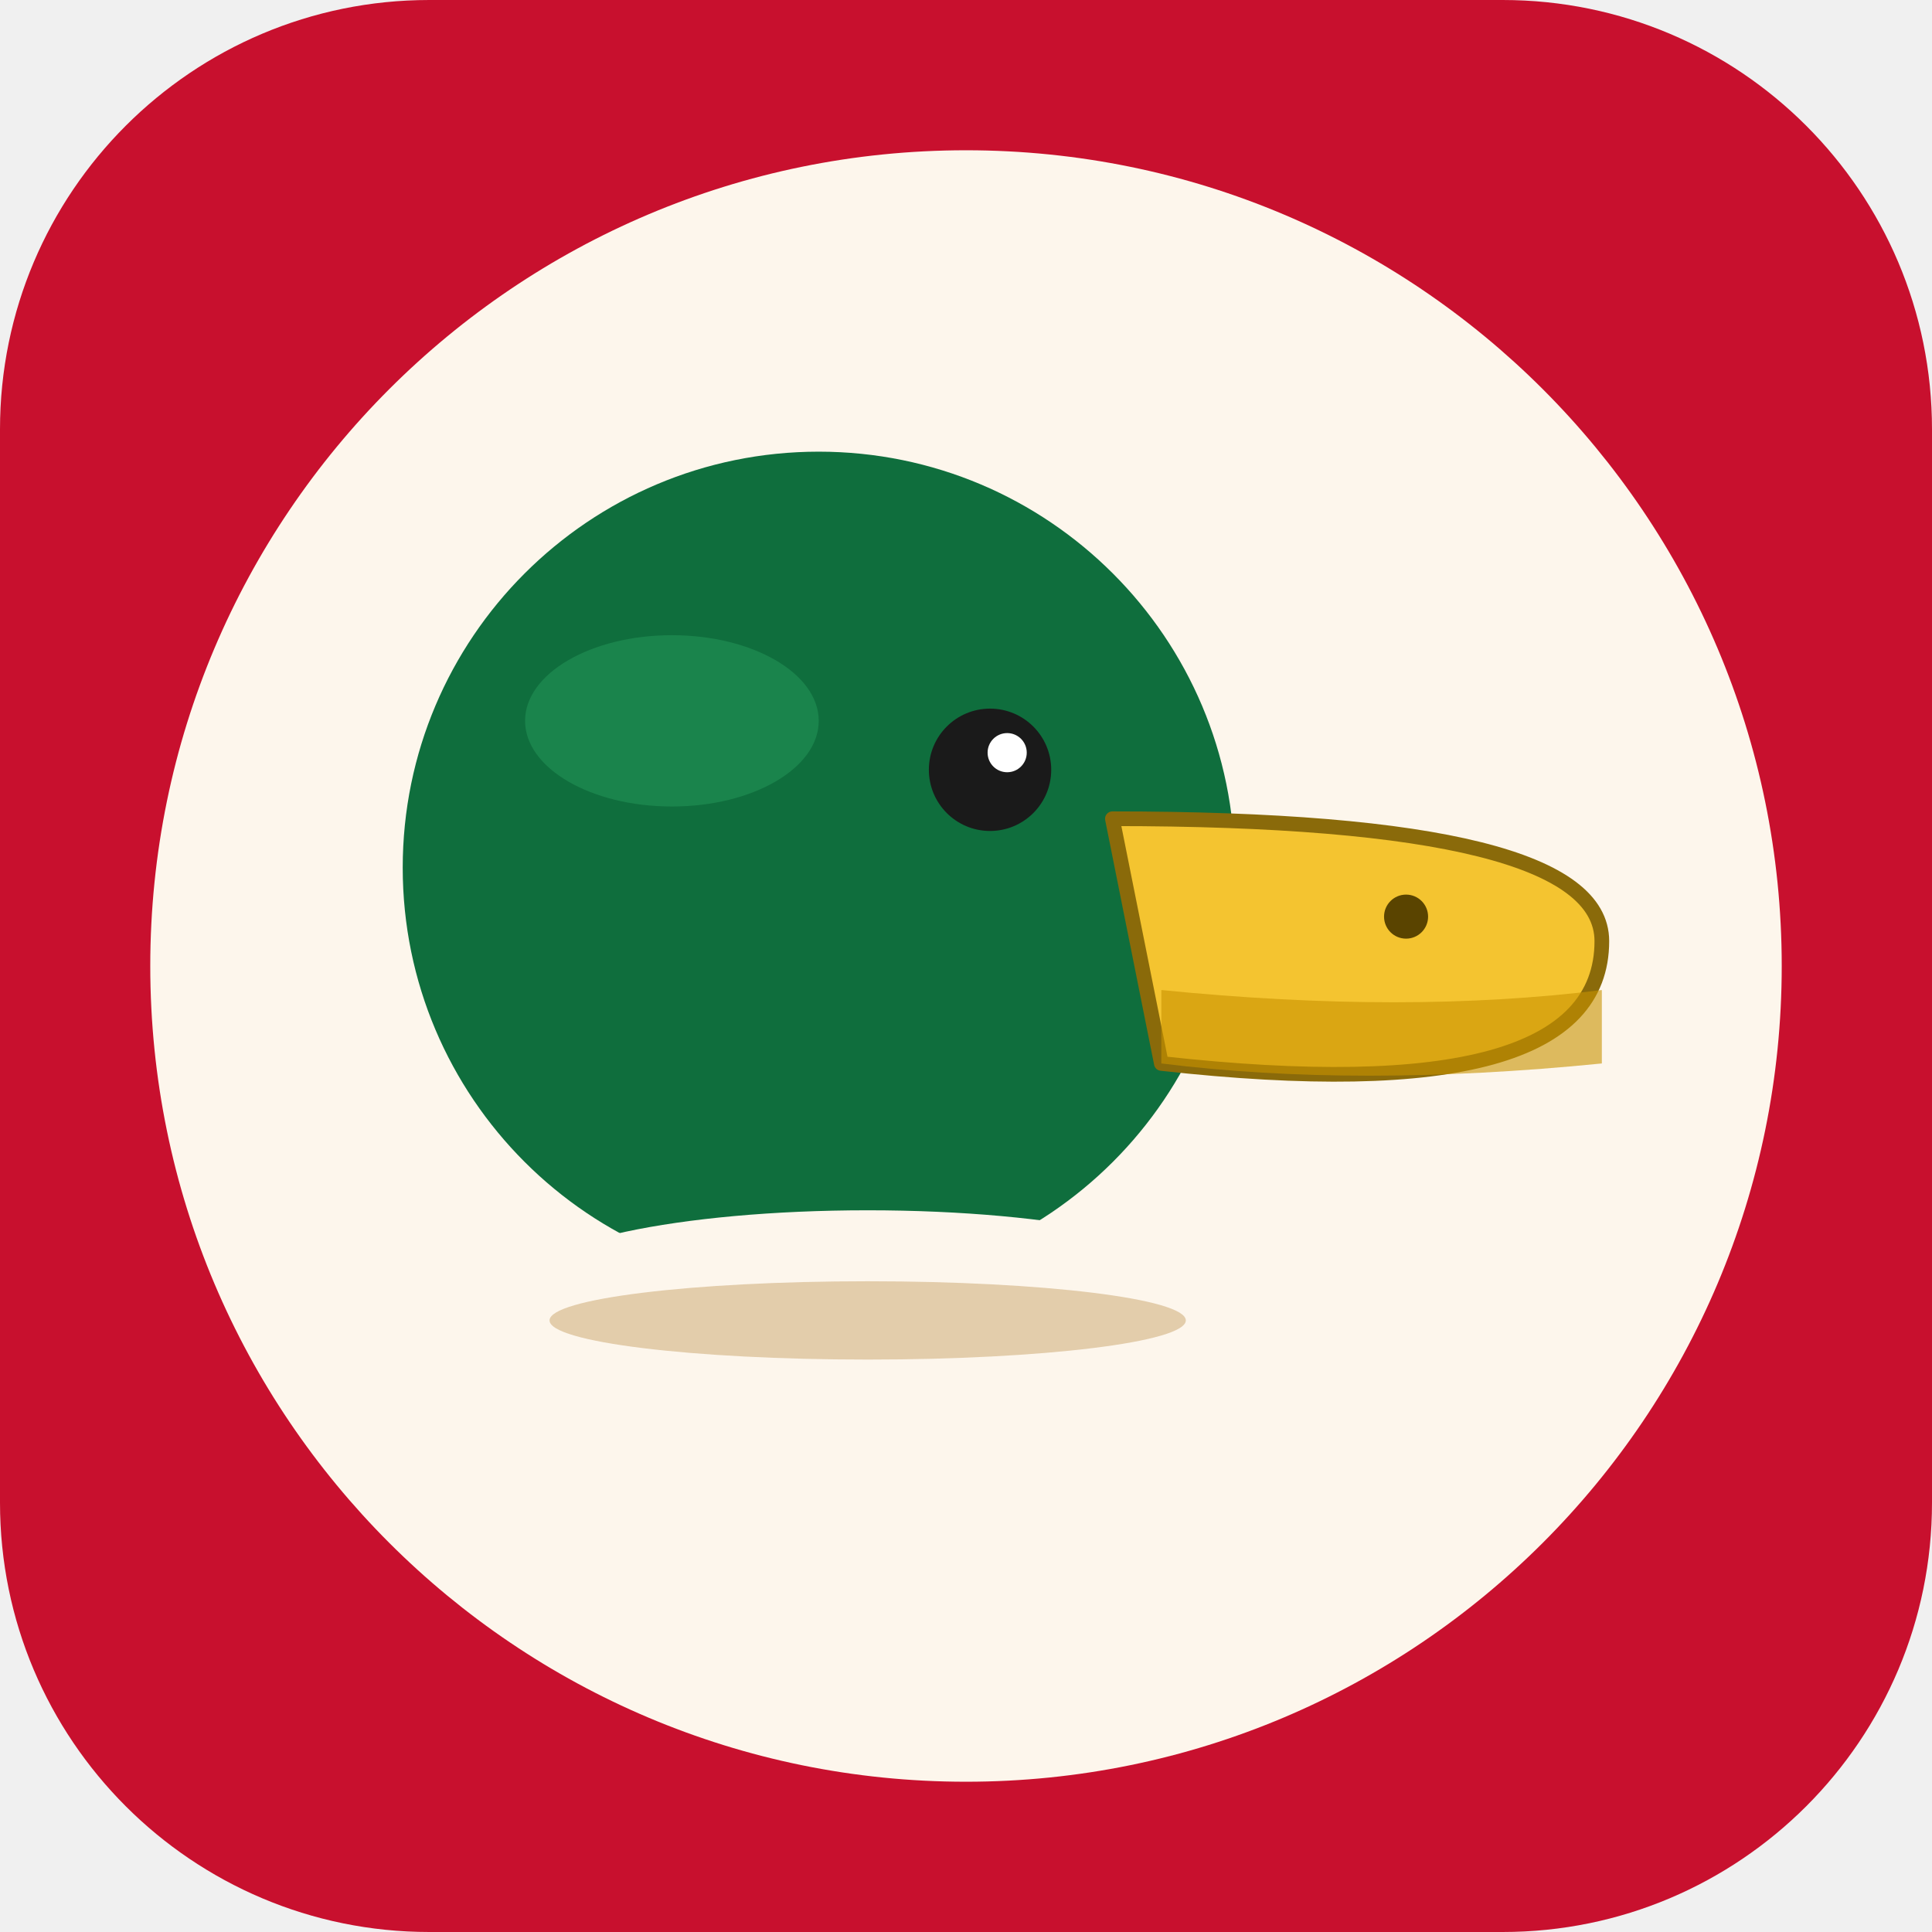
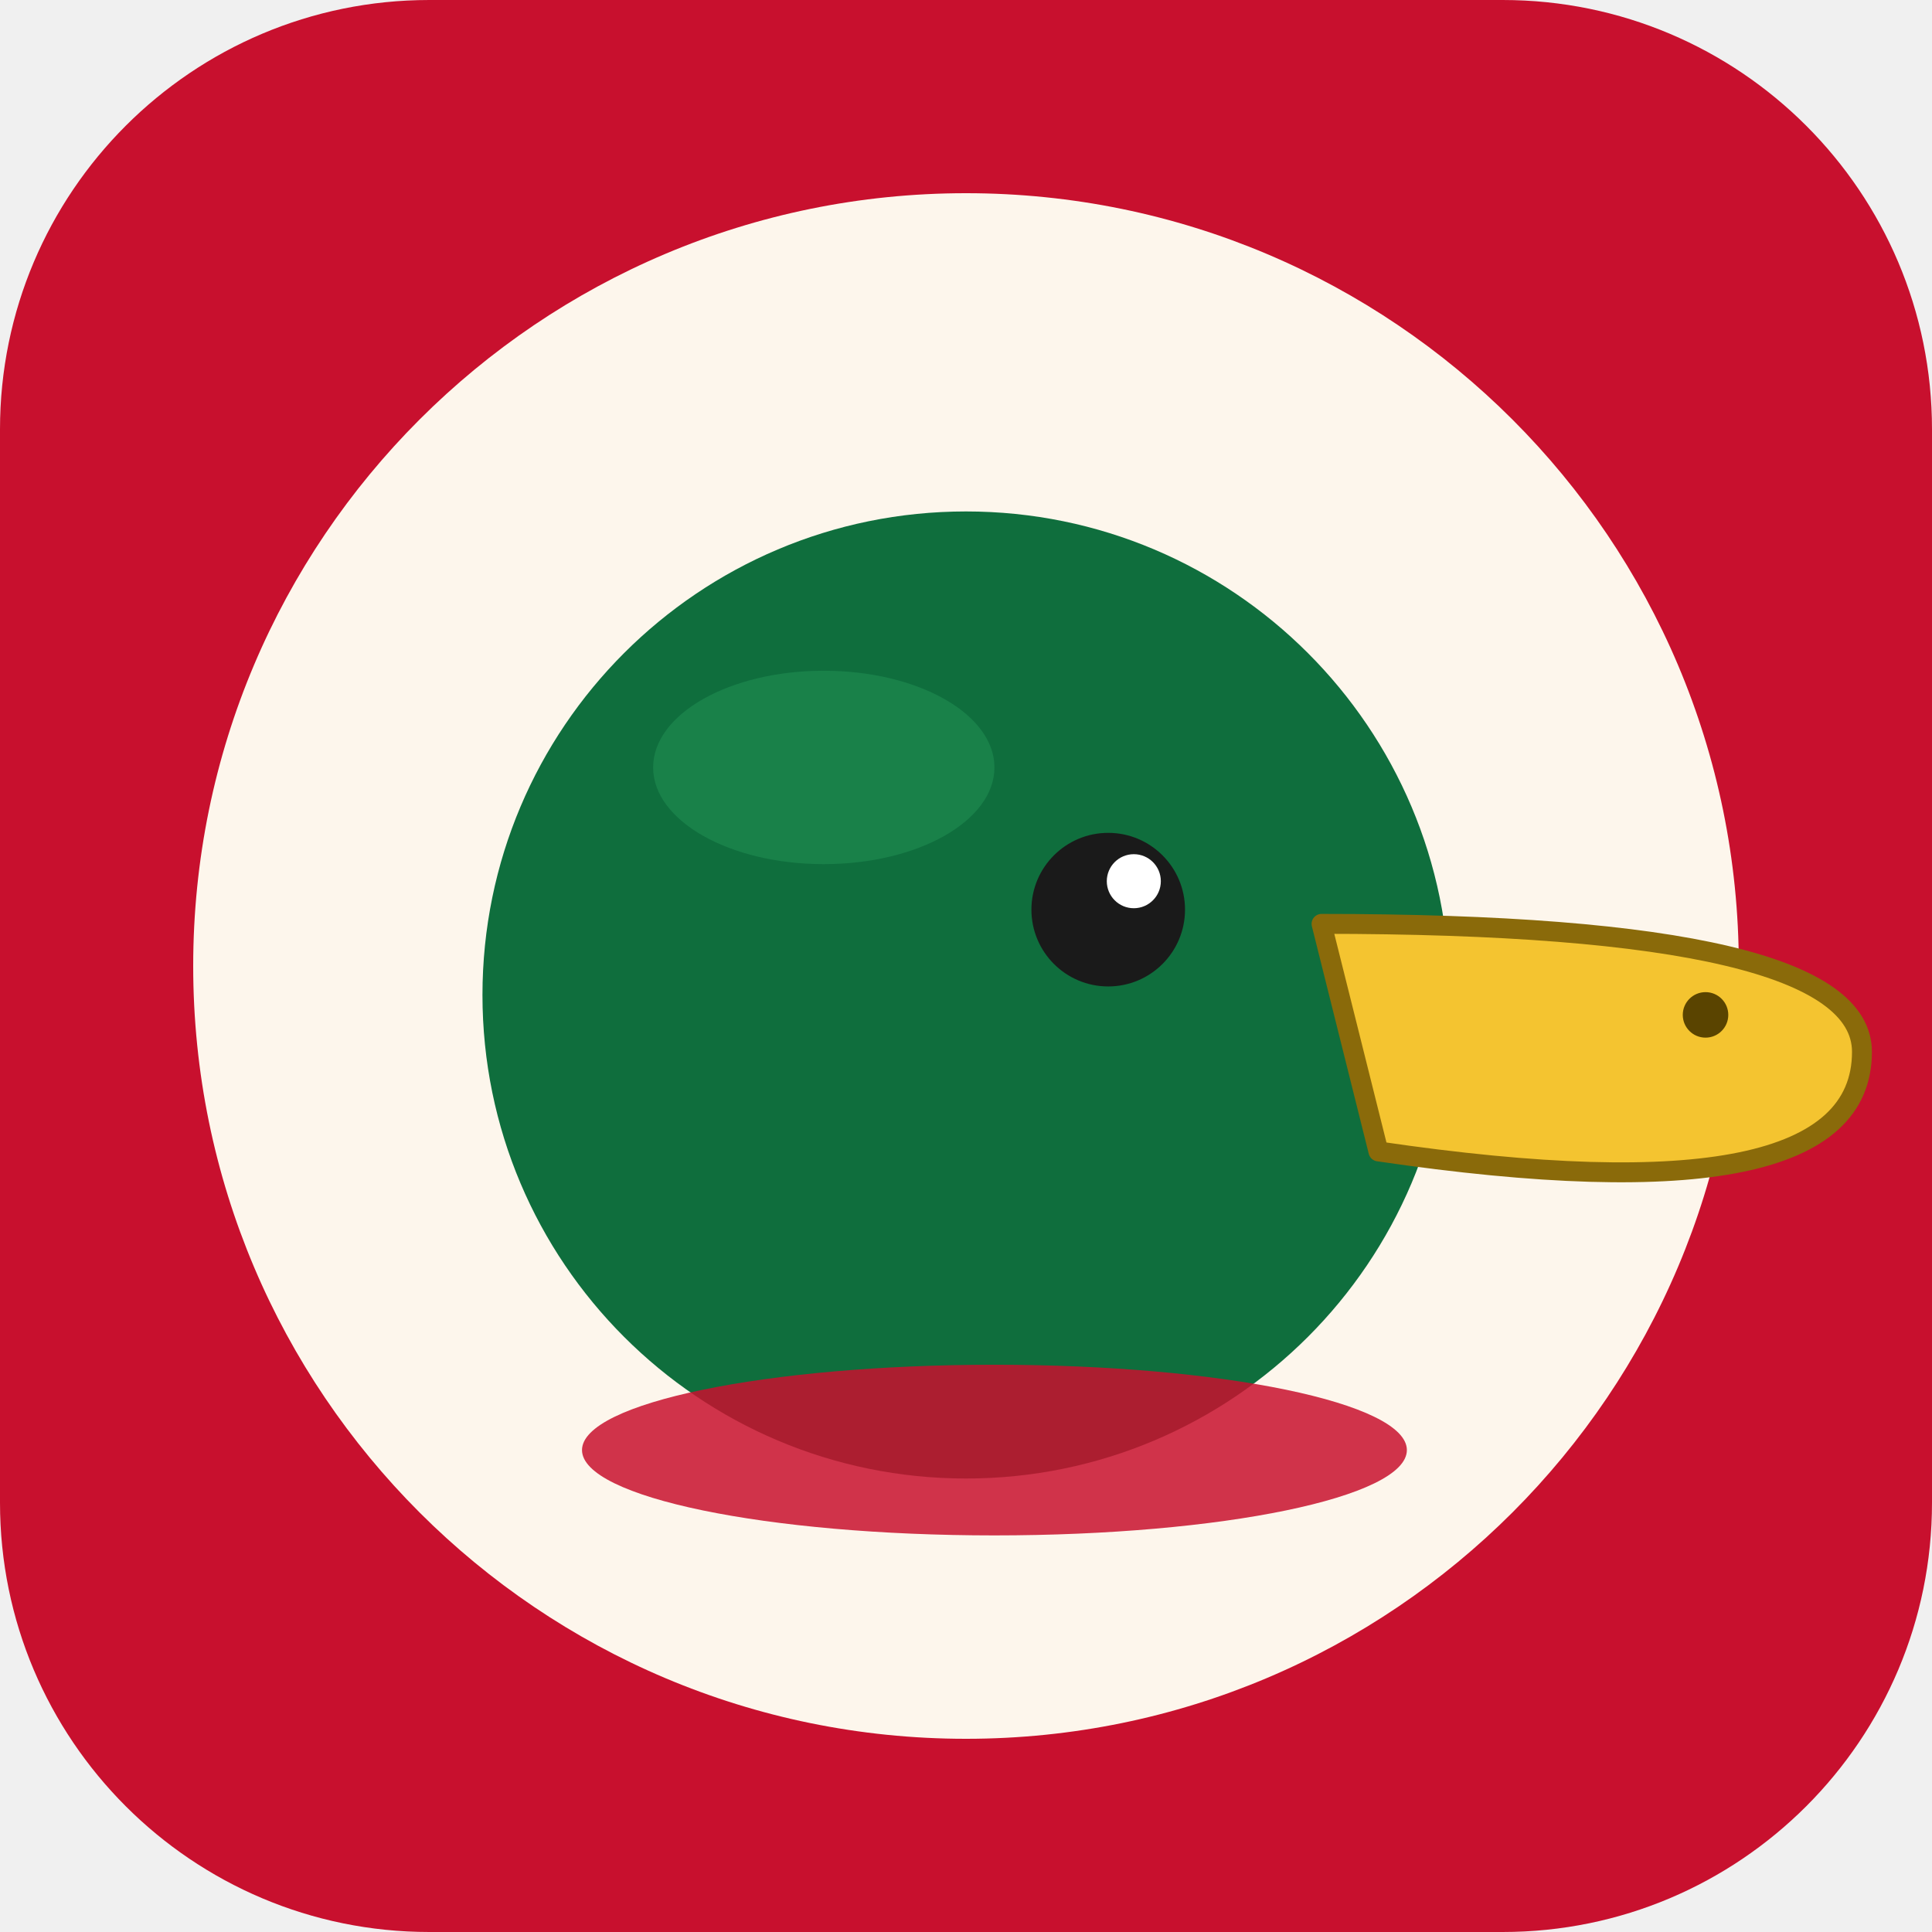
<svg xmlns="http://www.w3.org/2000/svg" viewBox="0 0 180 180">
  <rect width="180" height="180" rx="40" fill="#C8102E" />
-   <circle cx="90" cy="90" r="76" fill="#fdf6ec" />
-   <g transform="translate(17 17) scale(2.28)">
-     <circle cx="26" cy="28" r="17" fill="#0f6e3d" />
-     <ellipse cx="20" cy="22" rx="6" ry="3.5" fill="#1f8d52" opacity="0.7" />
-     <ellipse cx="28" cy="45" rx="14" ry="3" fill="#fdf6ec" />
-     <ellipse cx="28" cy="46.5" rx="13" ry="1.6" fill="#c9a36a" opacity="0.5" />
-     <path d="M 38 26 Q 58 26 58 31 Q 58 38 40 36 Z" fill="#f4c430" stroke="#8a6a0a" stroke-width="0.6" stroke-linejoin="round" />
-     <path d="M 40 33 Q 50 34 58 33 L 58 36 Q 48 37 40 36 Z" fill="#c89200" opacity="0.6" />
-     <circle cx="50" cy="30" r="0.9" fill="#5a4400" />
-     <circle cx="33" cy="24" r="2.5" fill="#1a1a1a" />
-     <circle cx="33.7" cy="23.3" r="0.8" fill="#fff" />
+   <circle cx="90" cy="90" r="72" fill="#fdf6ec" />
+   <g transform="translate(90 98) scale(2.65)">
+     <circle cx="0" cy="-2" r="17" fill="#0f6e3d" />
+     <ellipse cx="-5" cy="-10" rx="6" ry="3.4" fill="#1f8d52" opacity="0.6" />
+     <ellipse cx="1" cy="14" rx="14.5" ry="3" fill="#C8102E" opacity="0.85" />
+     <path d="M 12.5 -4.5 Q 31.5 -4.5 31.5 0 Q 31.5 6 14.5 3.5 Z" fill="#f4c430" stroke="#8a6a0a" stroke-width="0.7" stroke-linejoin="round" />
+     <circle cx="26" cy="-1.3" r="0.8" fill="#5a4400" />
+     <circle cx="5" cy="-5" r="2.7" fill="#1a1a1a" />
+     <circle cx="5.9" cy="-6" r="0.95" fill="#fff" />
  </g>
</svg>
